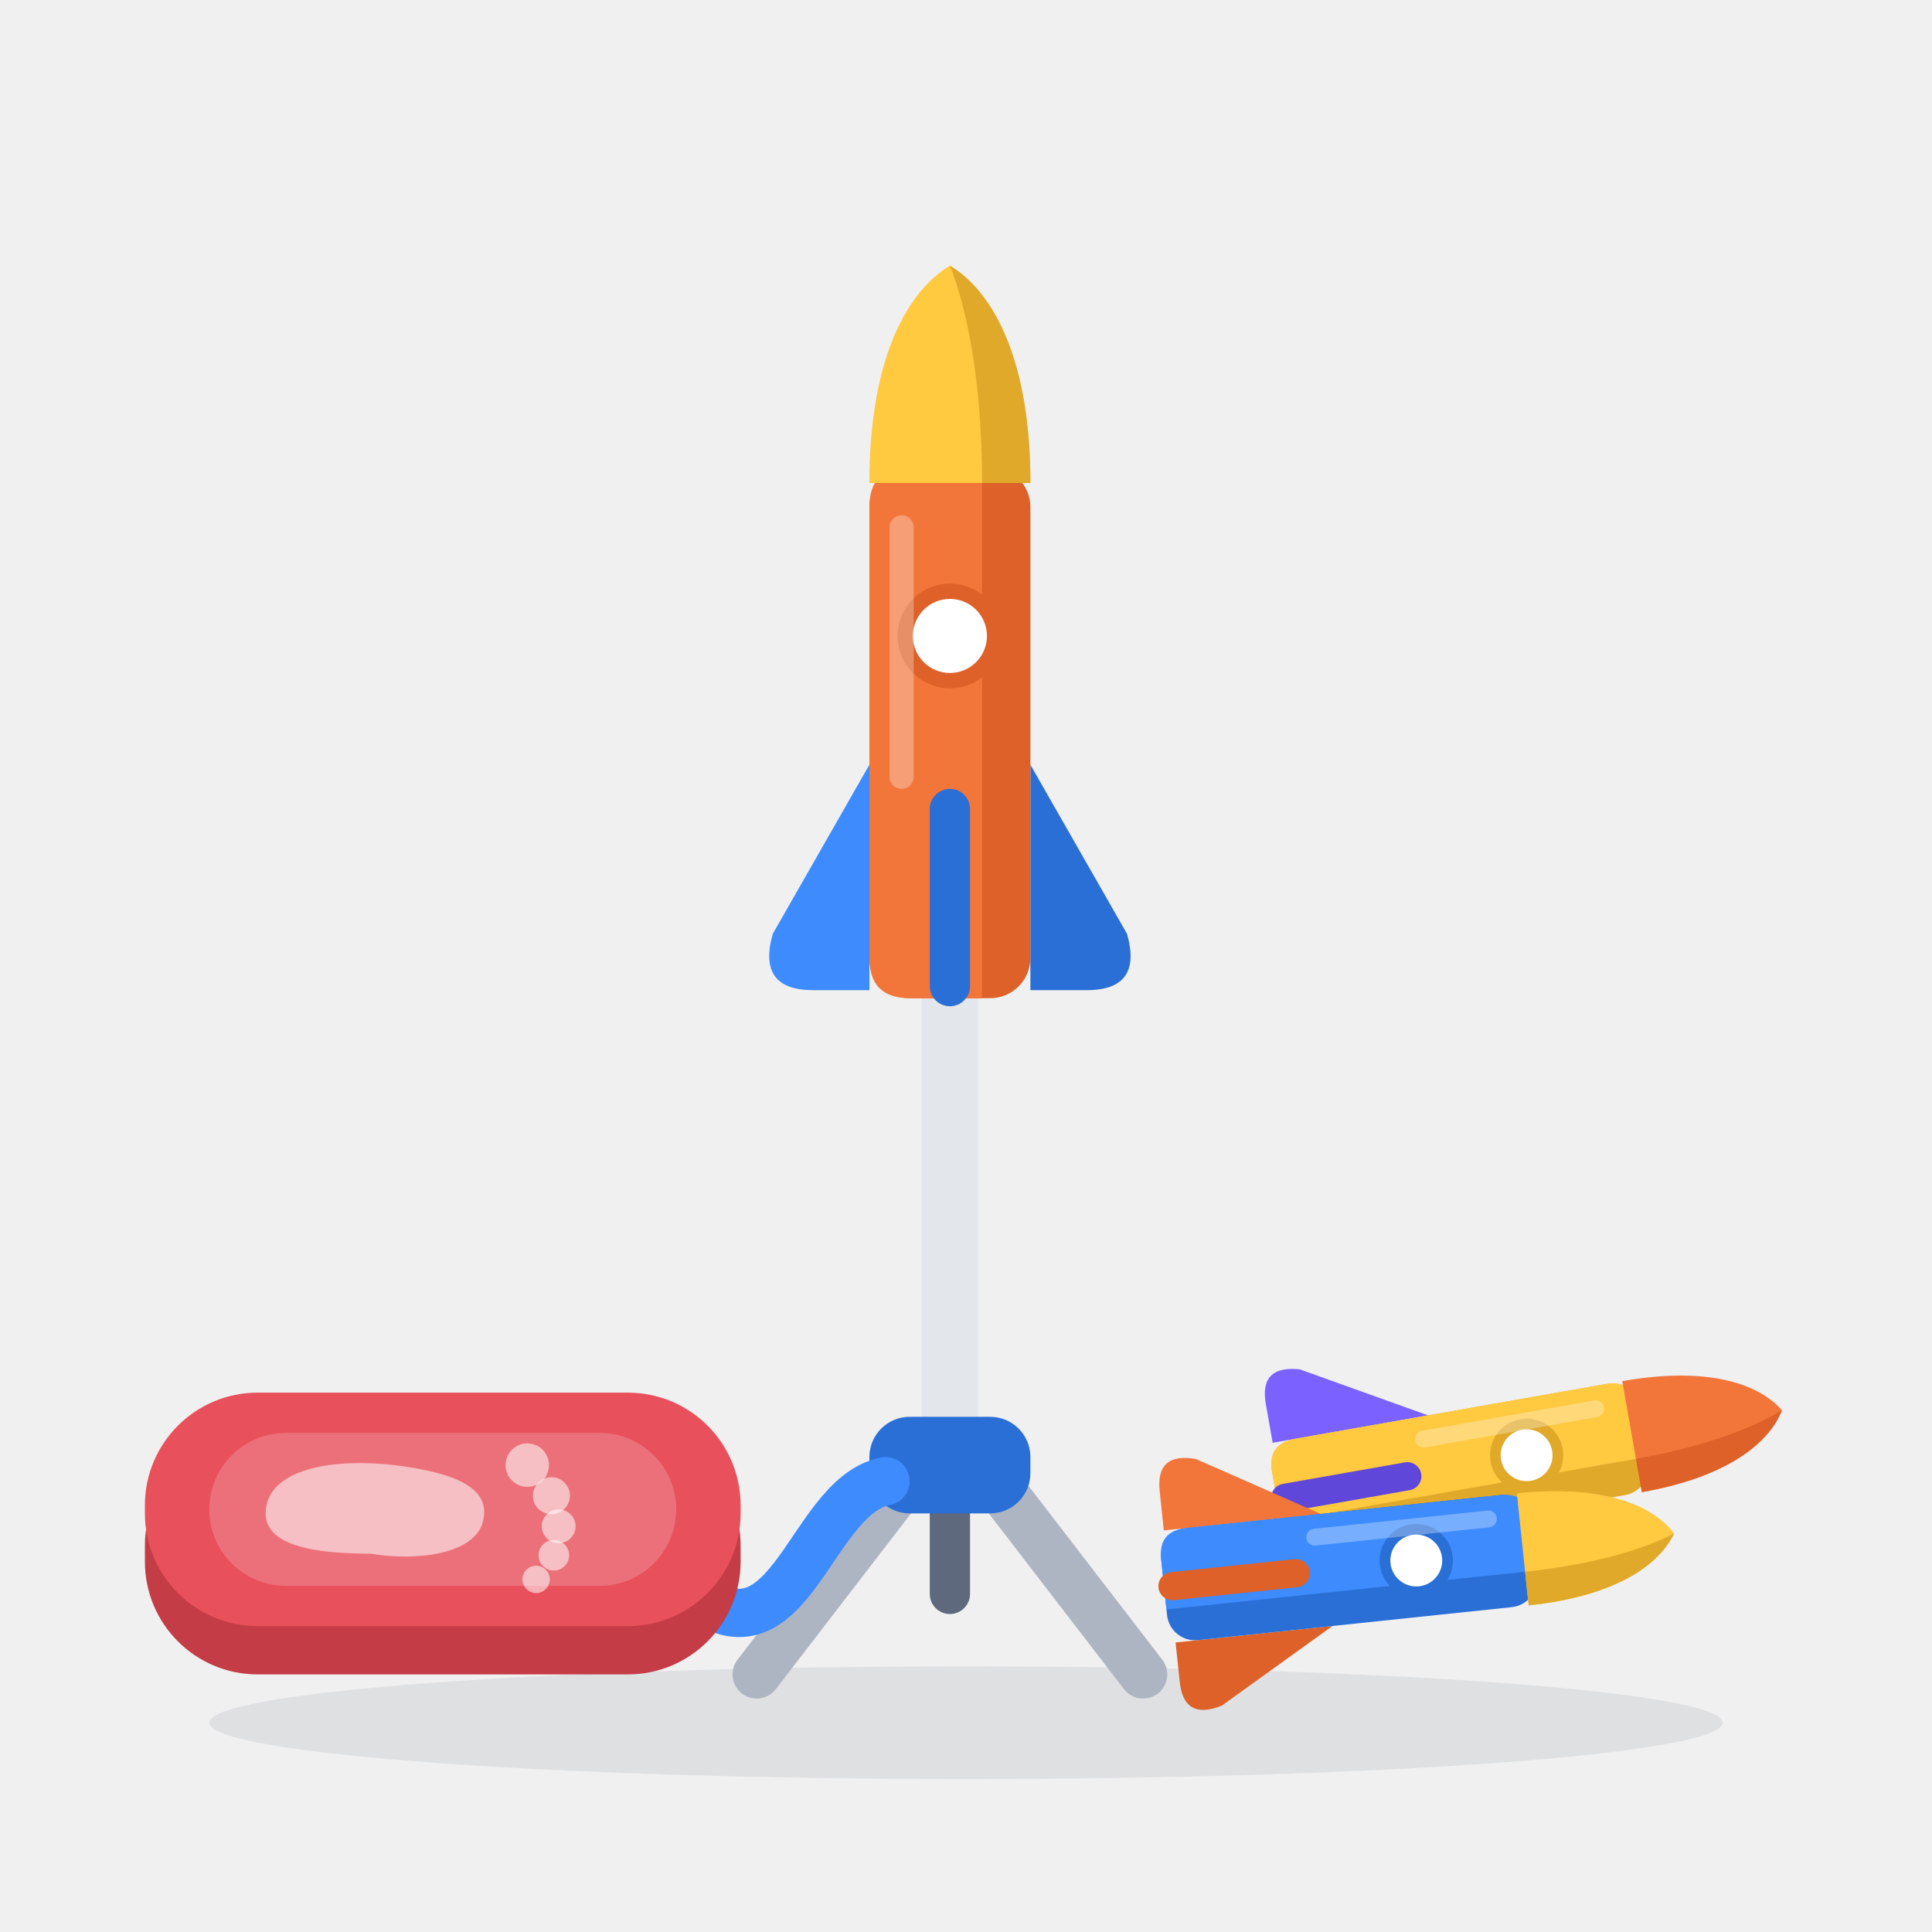
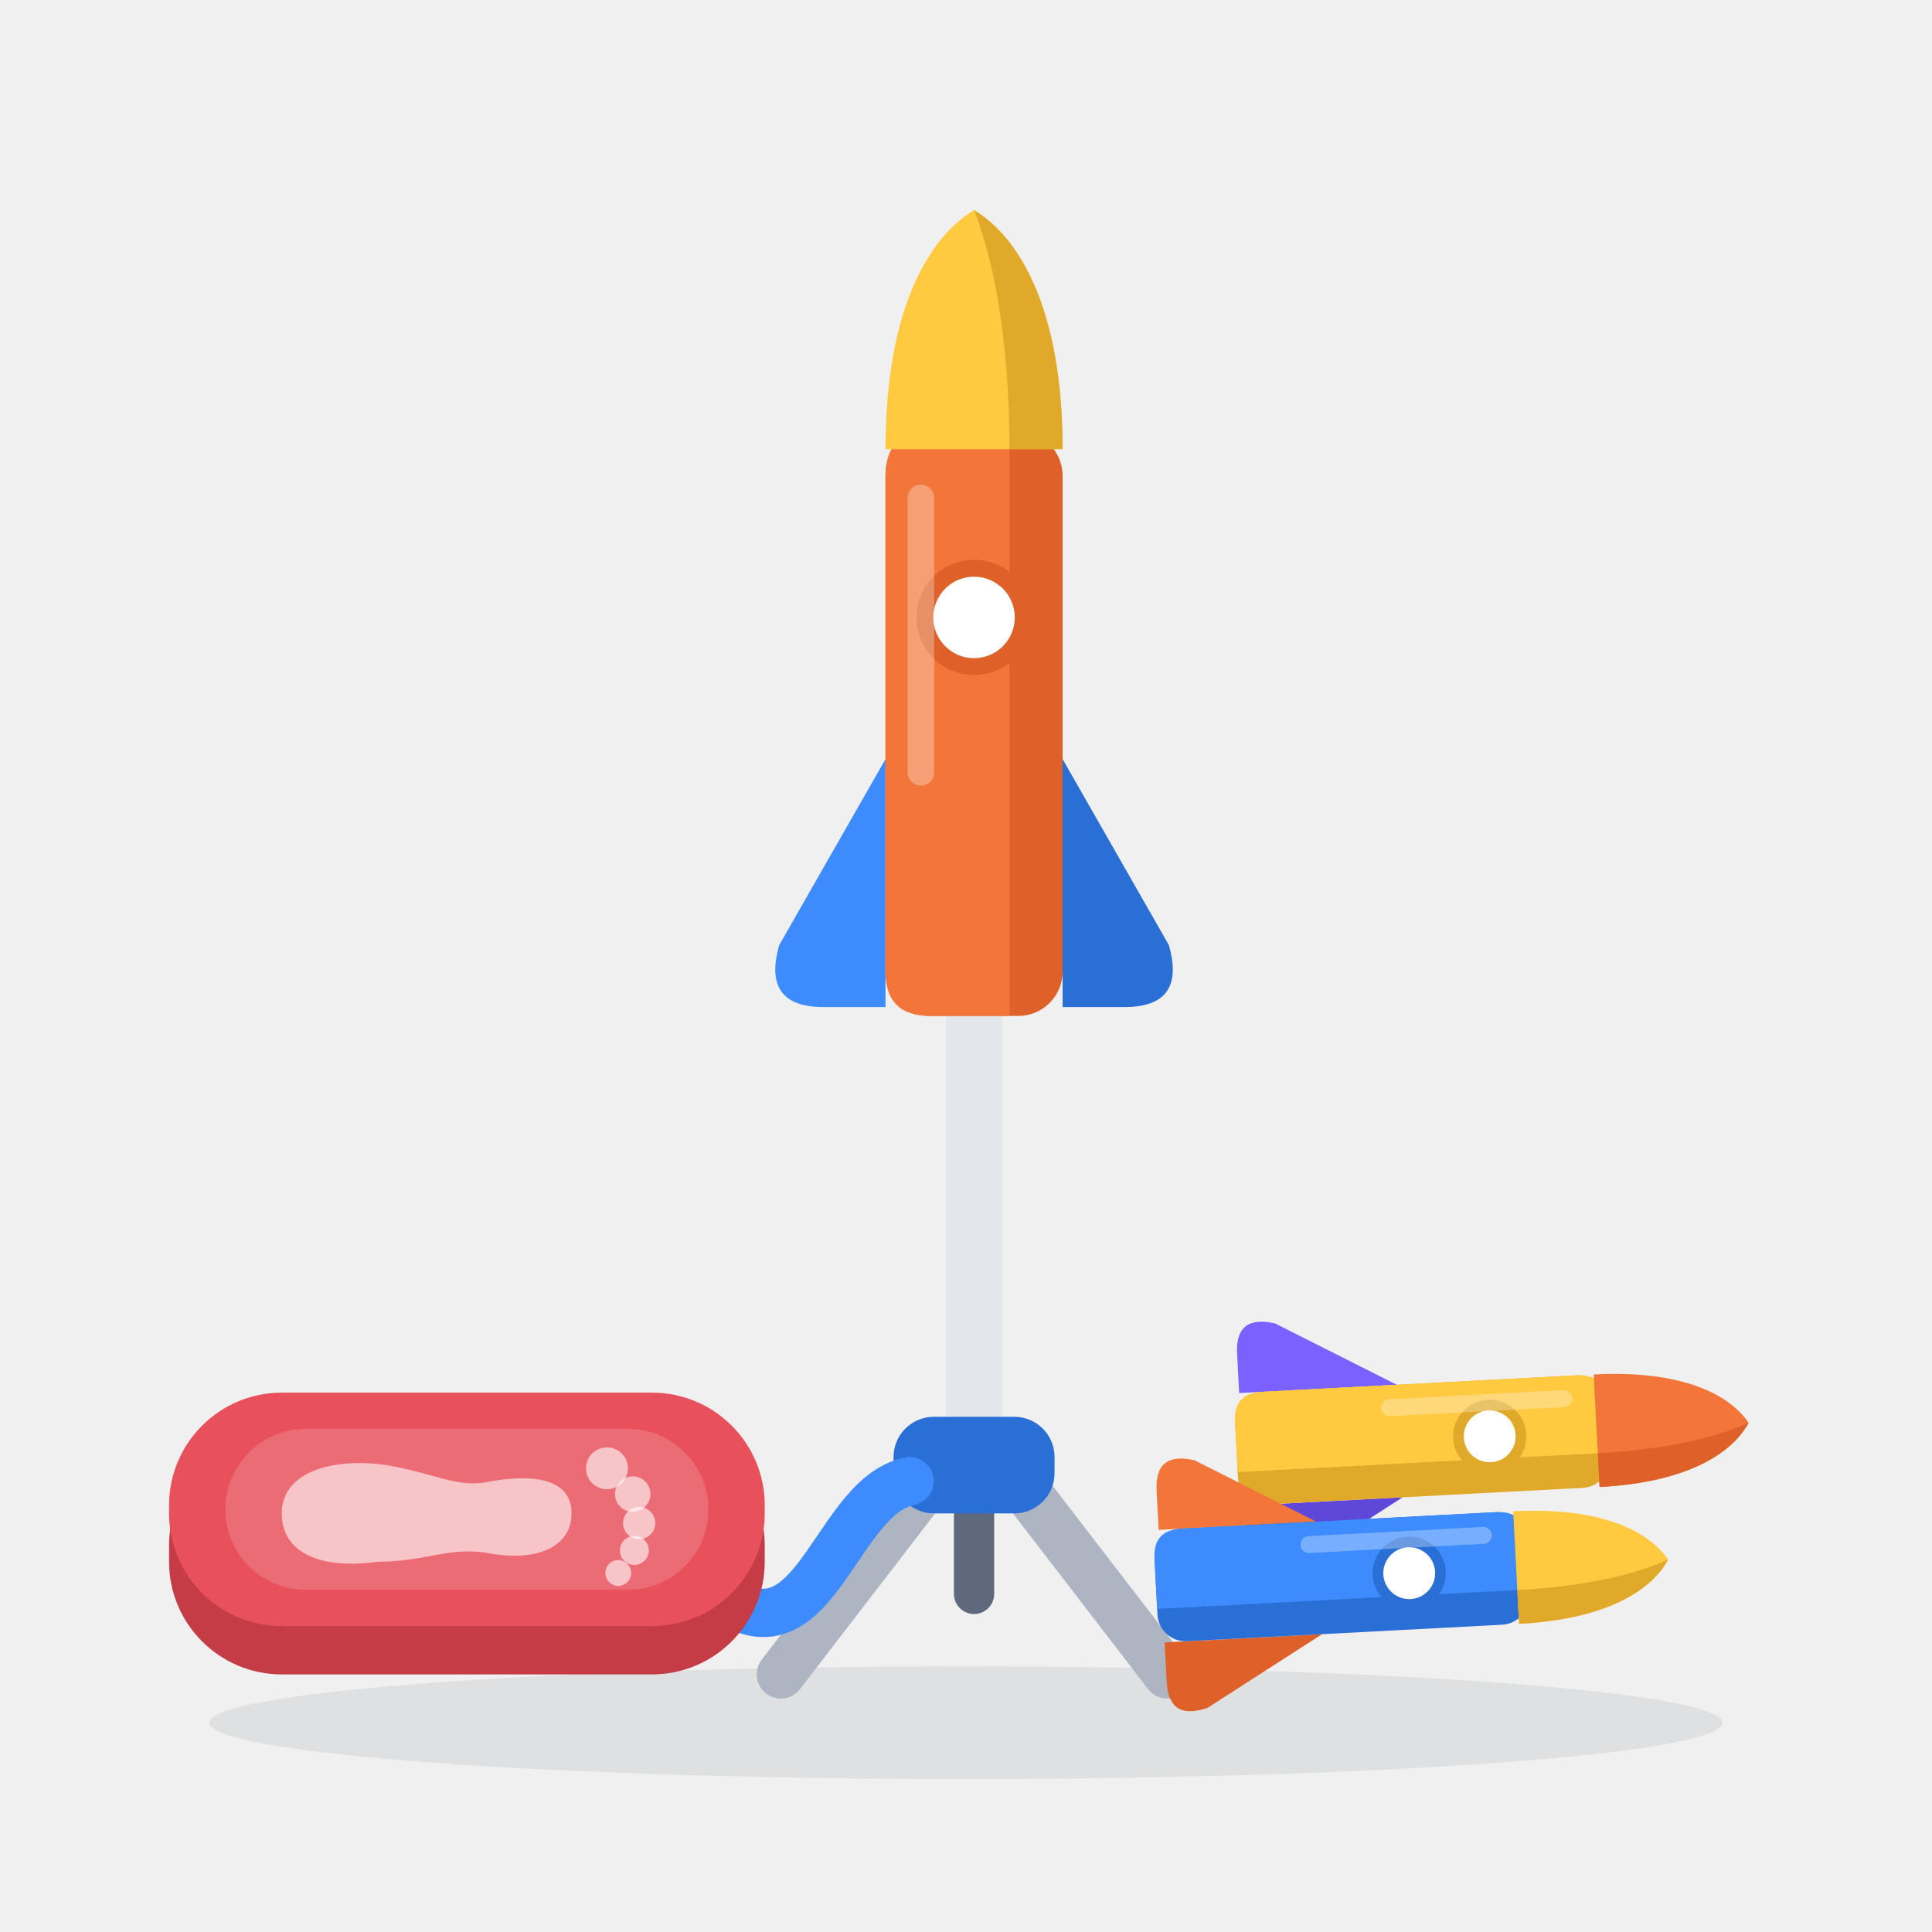
<svg xmlns="http://www.w3.org/2000/svg" viewBox="0 0 240 240">
  <ellipse cx="120" cy="214" rx="94" ry="7" fill="#1f2a44" opacity=".08" />
-   <path d="M118 182L118 198" fill="none" stroke="#5F697D" stroke-width="5" stroke-linecap="round" stroke-linejoin="round" />
-   <path d="M114 182L94 208M122 182L142 208" fill="none" stroke="#AEB5C2" stroke-width="6" stroke-linecap="round" stroke-linejoin="round" />
-   <rect x="114.5" y="108" width="7" height="74" rx="3" fill="#E3E6EB" />
-   <rect x="108" y="176" width="20" height="12" rx="5" fill="#2A6FD6" />
-   <g transform="translate(118 122) rotate(0) scale(1)">
-     <path d="M-10 -27L-22 -6Q-24 1 -17 1L-10 1Z" fill="#3D8BFD" />
-     <path d="M10 -27L22 -6Q24 1 17 1L10 1Z" fill="#2A6FD6" />
-     <rect x="-10" y="-64" width="20" height="66" rx="5" fill="#DD6128" />
-     <path d="M-5 -64H4V2H-5Q-10 2-10-3V-59Q-10-64-5-64Z" fill="#F2753A" />
-     <path d="M-10 -62C-10 -78 -5 -86 0 -89C5 -86 10 -78 10 -62Z" fill="#FFC940" />
-     <path d="M4 -62C4 -75 2 -84 0 -89C5 -86 10 -78 10 -62Z" fill="#E0A92A" />
-     <rect x="-2.5" y="-24" width="5" height="27" rx="2.5" fill="#2A6FD6" />
-     <circle cx="0" cy="-43" r="6.5" fill="#DD6128" />
-     <circle cx="0" cy="-43" r="4.6" fill="#FFFFFF" />
-     <rect x="-7.5" y="-58" width="3" height="34" rx="1.5" fill="#FFFFFF" opacity=".3" />
-   </g>
-   <path d="M84 196C98 210 100 186 110 184" fill="none" stroke="#3D8BFD" stroke-width="6" stroke-linecap="round" stroke-linejoin="round" />
-   <rect x="18" y="178" width="74" height="30" rx="14" fill="#C43C46" />
-   <rect x="18" y="173" width="74" height="29" rx="14" fill="#E8505B" />
-   <rect x="26" y="178" width="58" height="19" rx="9.5" fill="#EC7079" />
-   <path d="M33 188C33 183 40 181 49 182C57 183 61 185 60 189C59 193 52 194 46 193C39 193 33 192 33 188Z" fill="#FFFFFF" opacity=".55" />
-   <circle cx="65.5" cy="182" r="2.7" fill="#FFFFFF" opacity=".55" />
-   <circle cx="68.5" cy="185.8" r="2.3" fill="#FFFFFF" opacity=".55" />
-   <circle cx="69.4" cy="189.6" r="2.1" fill="#FFFFFF" opacity=".55" />
-   <circle cx="68.8" cy="193.2" r="1.9" fill="#FFFFFF" opacity=".55" />
-   <circle cx="66.6" cy="196.2" r="1.7" fill="#FFFFFF" opacity=".55" />
-   <g transform="translate(160 186) rotate(80) scale(.7)">
-     <path d="M-10 -27L-22 -6Q-24 1 -17 1L-10 1Z" fill="#7B61FF" />
-     <path d="M10 -27L22 -6Q24 1 17 1L10 1Z" fill="#5F47D9" />
-     <rect x="-10" y="-64" width="20" height="66" rx="5" fill="#E0A92A" />
-     <path d="M-5 -64H4V2H-5Q-10 2-10-3V-59Q-10-64-5-64Z" fill="#FFC940" />
-     <path d="M-10 -62C-10 -78 -5 -86 0 -89C5 -86 10 -78 10 -62Z" fill="#F2753A" />
-     <path d="M4 -62C4 -75 2 -84 0 -89C5 -86 10 -78 10 -62Z" fill="#DD6128" />
-     <rect x="-2.5" y="-24" width="5" height="27" rx="2.5" fill="#5F47D9" />
-     <circle cx="0" cy="-43" r="6.5" fill="#E0A92A" />
-     <circle cx="0" cy="-43" r="4.6" fill="#FFFFFF" />
-     <rect x="-7.5" y="-58" width="3" height="34" rx="1.5" fill="#FFFFFF" opacity=".3" />
-   </g>
-   <g transform="translate(146 197) rotate(84) scale(.7)">
-     <path d="M-10 -27L-22 -6Q-24 1 -17 1L-10 1Z" fill="#F2753A" />
-     <path d="M10 -27L22 -6Q24 1 17 1L10 1Z" fill="#DD6128" />
-     <rect x="-10" y="-64" width="20" height="66" rx="5" fill="#2A6FD6" />
-     <path d="M-5 -64H4V2H-5Q-10 2-10-3V-59Q-10-64-5-64Z" fill="#3D8BFD" />
-     <path d="M-10 -62C-10 -78 -5 -86 0 -89C5 -86 10 -78 10 -62Z" fill="#FFC940" />
-     <path d="M4 -62C4 -75 2 -84 0 -89C5 -86 10 -78 10 -62Z" fill="#E0A92A" />
-     <rect x="-2.5" y="-24" width="5" height="27" rx="2.5" fill="#DD6128" />
-     <circle cx="0" cy="-43" r="6.5" fill="#2A6FD6" />
-     <circle cx="0" cy="-43" r="4.6" fill="#FFFFFF" />
-     <rect x="-7.5" y="-58" width="3" height="34" rx="1.5" fill="#FFFFFF" opacity=".3" />
+   <g transform="translate(3 0)">
+     <path d="M118 182 118 198" fill="none" stroke="#5F697D" stroke-width="5" stroke-linecap="round" stroke-linejoin="round" />
+     <path d="M114 182 94 208M122 182 142 208" fill="none" stroke="#AEB5C2" stroke-width="6" stroke-linecap="round" stroke-linejoin="round" />
+     <rect x="114.5" y="108" width="7" height="74" rx="3" fill="#E3E6EB" />
+     <rect x="108" y="176" width="20" height="12" rx="5" fill="#2A6FD6" />
+     <g transform="translate(118 124) rotate(0) scale(1.1)">
+       <path d="M-10-27-22-6Q-24 1-17 1L-10 1Z" fill="#3D8BFD" />
+       <path d="M10-27 22-6Q24 1 17 1L10 1Z" fill="#2A6FD6" />
+       <rect x="-10" y="-64" width="20" height="66" rx="5" fill="#DD6128" />
+       <path d="M-5-64H4V2H-5Q-10 2-10-3V-59Q-10-64-5-64Z" fill="#F2753A" />
+       <path d="M-10-62C-10-78-5-86 0-89 5-86 10-78 10-62Z" fill="#FFC940" />
+       <path d="M4-62C4-75 2-84 0-89 5-86 10-78 10-62Z" fill="#E0A92A" />
+       <circle cx="0" cy="-43" r="6.5" fill="#DD6128" />
+       <circle cx="0" cy="-43" r="4.6" fill="#fff" />
+       <rect x="-7.5" y="-58" width="3" height="34" rx="1.5" fill="#fff" opacity=".3" />
+     </g>
+     <path d="M84 196C98 210 100 186 110 184" fill="none" stroke="#3D8BFD" stroke-width="6" stroke-linecap="round" stroke-linejoin="round" />
+     <rect x="18" y="178" width="74" height="30" rx="14" fill="#C43C46" />
+     <rect x="18" y="173" width="74" height="29" rx="14" fill="#E8505B" />
+     <rect x="25" y="177.5" width="60" height="20" rx="10" fill="#EC6C75" />
+     <path d="M32 188C32 183 38 181 45 182 51 183 54 185 58 184 64 183 68 184 68 188 68 192 64 194 58 193 53 192 50 194 44 194 37 195 32 193 32 188Z" fill="#fff" opacity=".6" />
+     <circle cx="72.4" cy="182.4" r="2.6" fill="#fff" opacity=".6" />
+     <circle cx="75.6" cy="185.6" r="2.2" fill="#fff" opacity=".6" />
+     <circle cx="76.4" cy="189.2" r="2" fill="#fff" opacity=".6" />
+     <circle cx="75.8" cy="192.6" r="1.8" fill="#fff" opacity=".6" />
+     <circle cx="73.8" cy="195.4" r="1.6" fill="#fff" opacity=".6" />
+     <g transform="translate(152 180) rotate(87) scale(.7)">
+       <path d="M-10-27-22-6Q-24 1-17 1L-10 1Z" fill="#7B61FF" />
+       <path d="M10-27 22-6Q24 1 17 1L10 1Z" fill="#5F47D9" />
+       <rect x="-10" y="-64" width="20" height="66" rx="5" fill="#E0A92A" />
+       <path d="M-5-64H4V2H-5Q-10 2-10-3V-59Q-10-64-5-64Z" fill="#FFC940" />
+       <path d="M-10-62C-10-78-5-86 0-89 5-86 10-78 10-62Z" fill="#F2753A" />
+       <path d="M4-62C4-75 2-84 0-89 5-86 10-78 10-62Z" fill="#DD6128" />
+       <circle cx="0" cy="-43" r="6.5" fill="#E0A92A" />
+       <circle cx="0" cy="-43" r="4.6" fill="#fff" />
+       <rect x="-7.5" y="-58" width="3" height="34" rx="1.5" fill="#fff" opacity=".3" />
+     </g>
+     <g transform="translate(142 197) rotate(87) scale(.7)">
+       <path d="M-10-27-22-6Q-24 1-17 1L-10 1Z" fill="#F2753A" />
+       <path d="M10-27 22-6Q24 1 17 1L10 1Z" fill="#DD6128" />
+       <rect x="-10" y="-64" width="20" height="66" rx="5" fill="#2A6FD6" />
+       <path d="M-5-64H4V2H-5Q-10 2-10-3V-59Q-10-64-5-64Z" fill="#3D8BFD" />
+       <path d="M-10-62C-10-78-5-86 0-89 5-86 10-78 10-62Z" fill="#FFC940" />
+       <path d="M4-62C4-75 2-84 0-89 5-86 10-78 10-62Z" fill="#E0A92A" />
+       <circle cx="0" cy="-43" r="6.5" fill="#2A6FD6" />
+       <circle cx="0" cy="-43" r="4.6" fill="#fff" />
+       <rect x="-7.5" y="-58" width="3" height="34" rx="1.5" fill="#fff" opacity=".3" />
+     </g>
  </g>
</svg>
